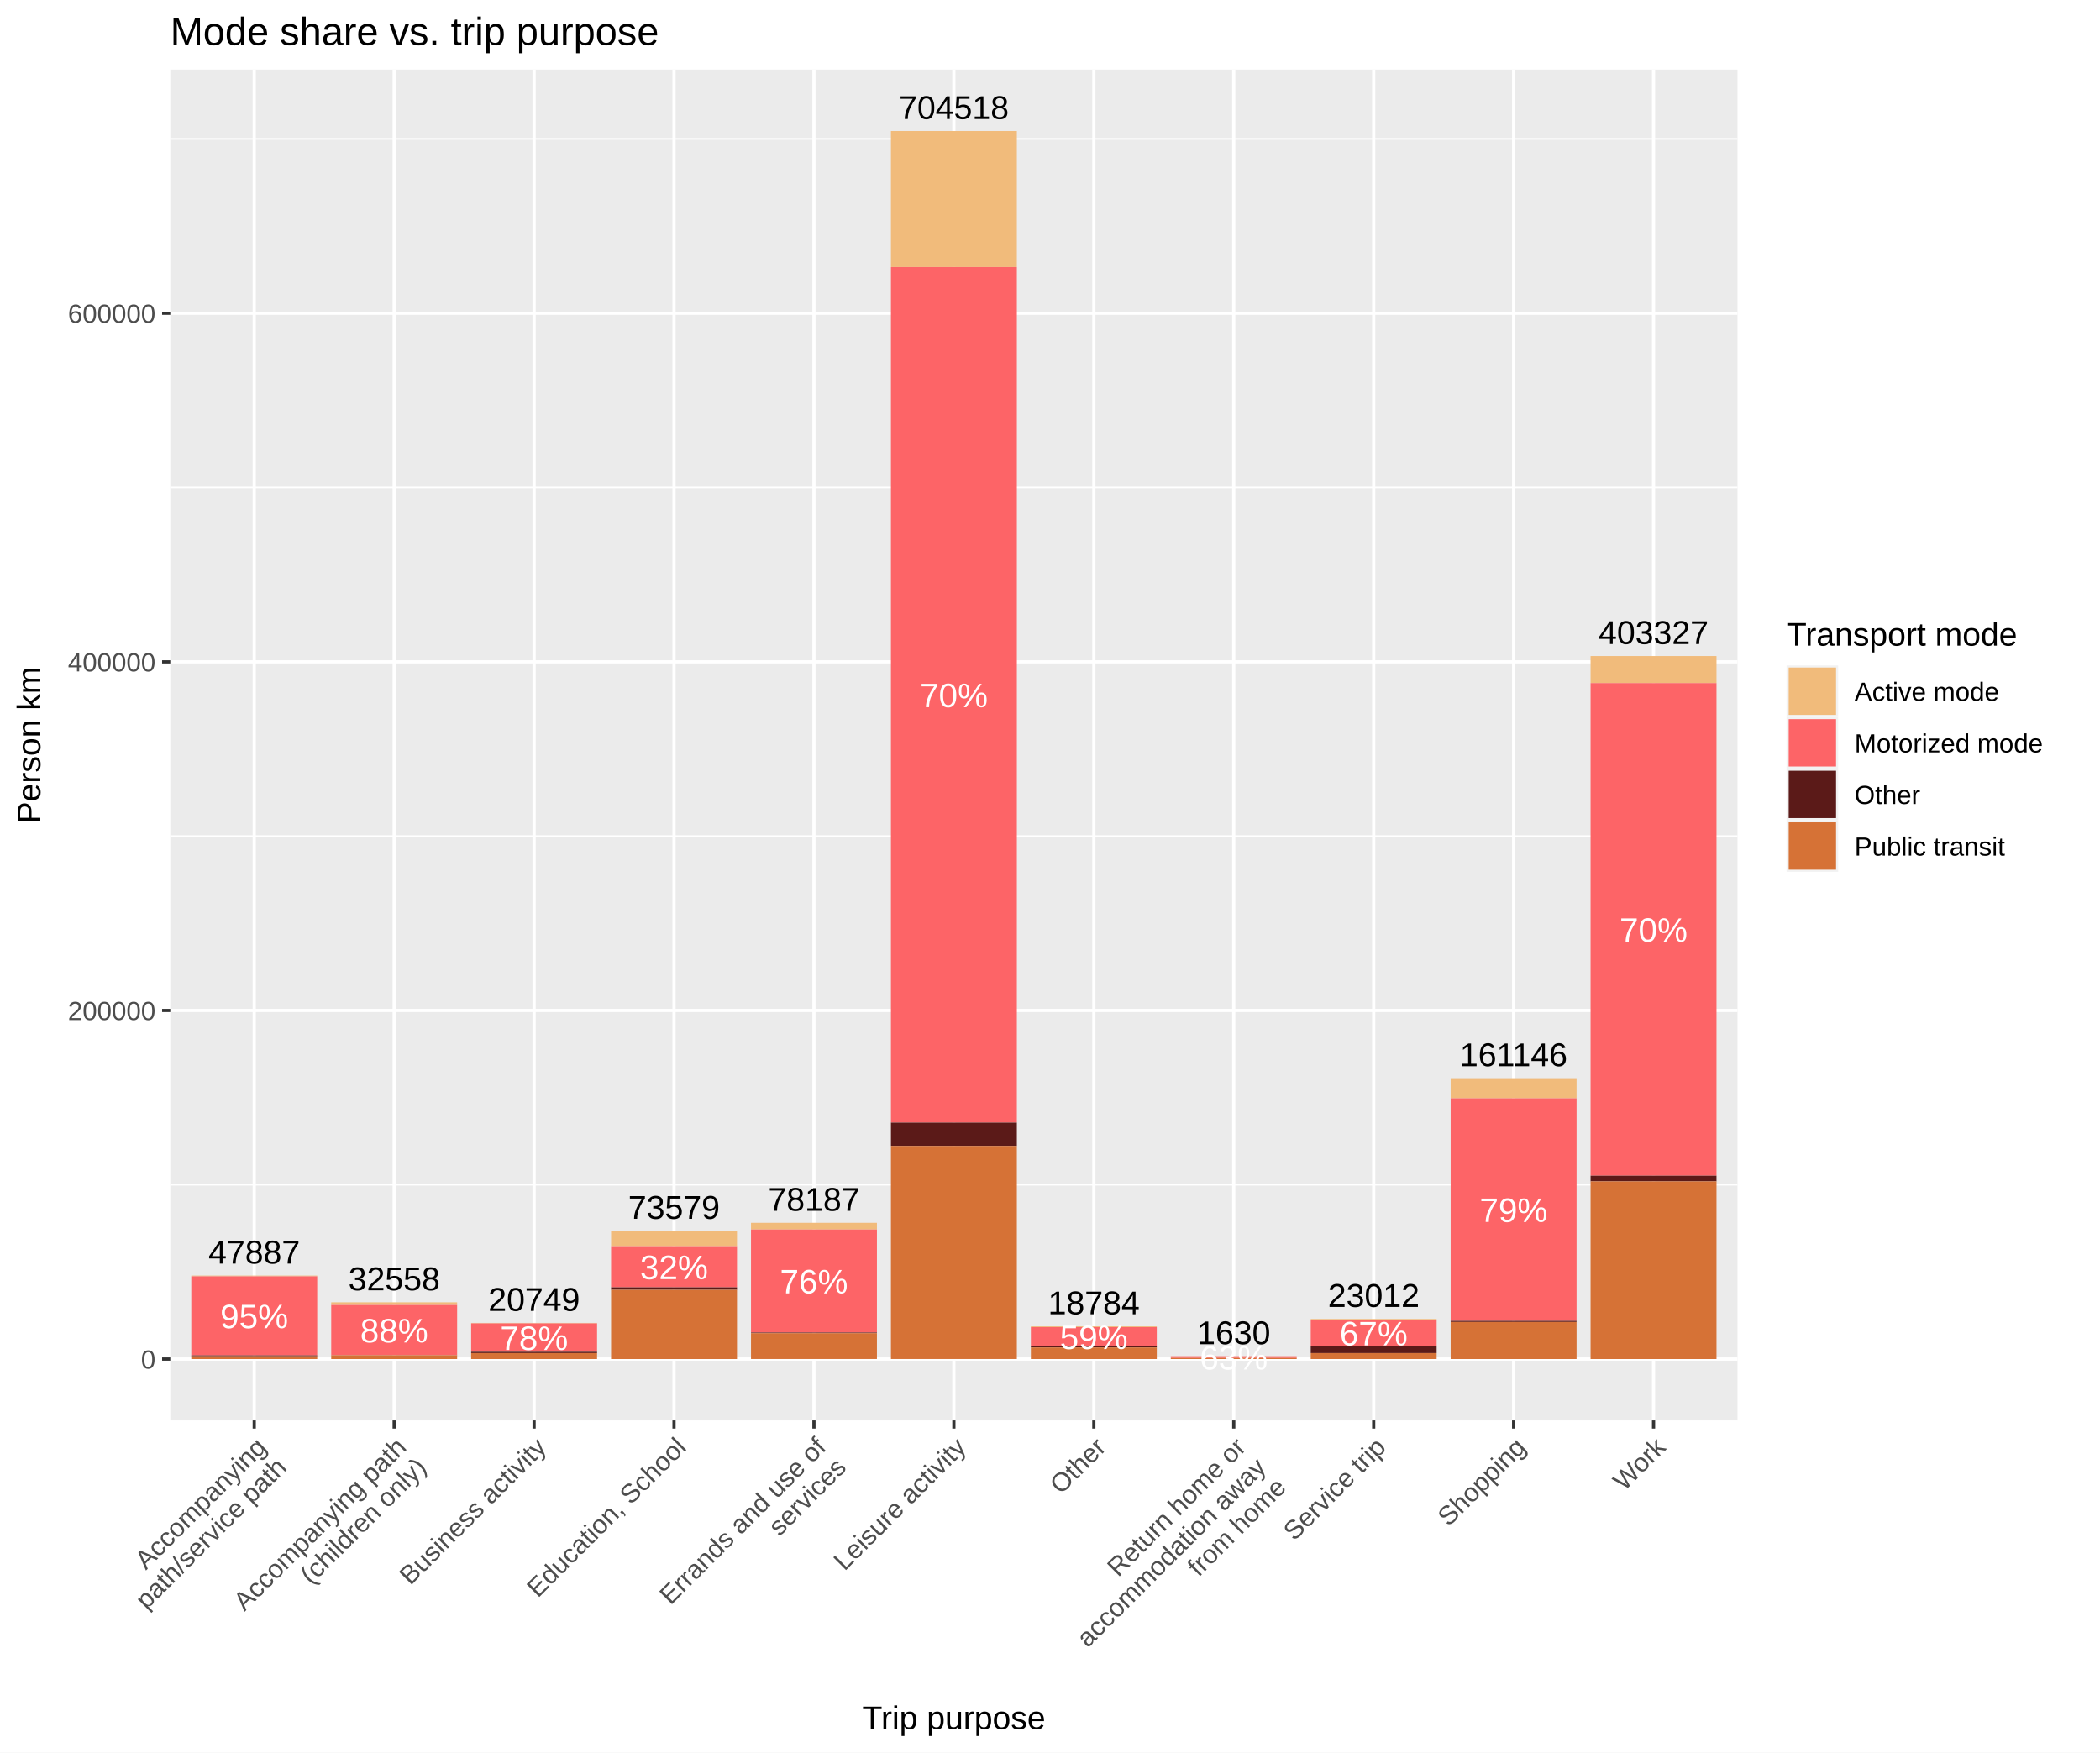
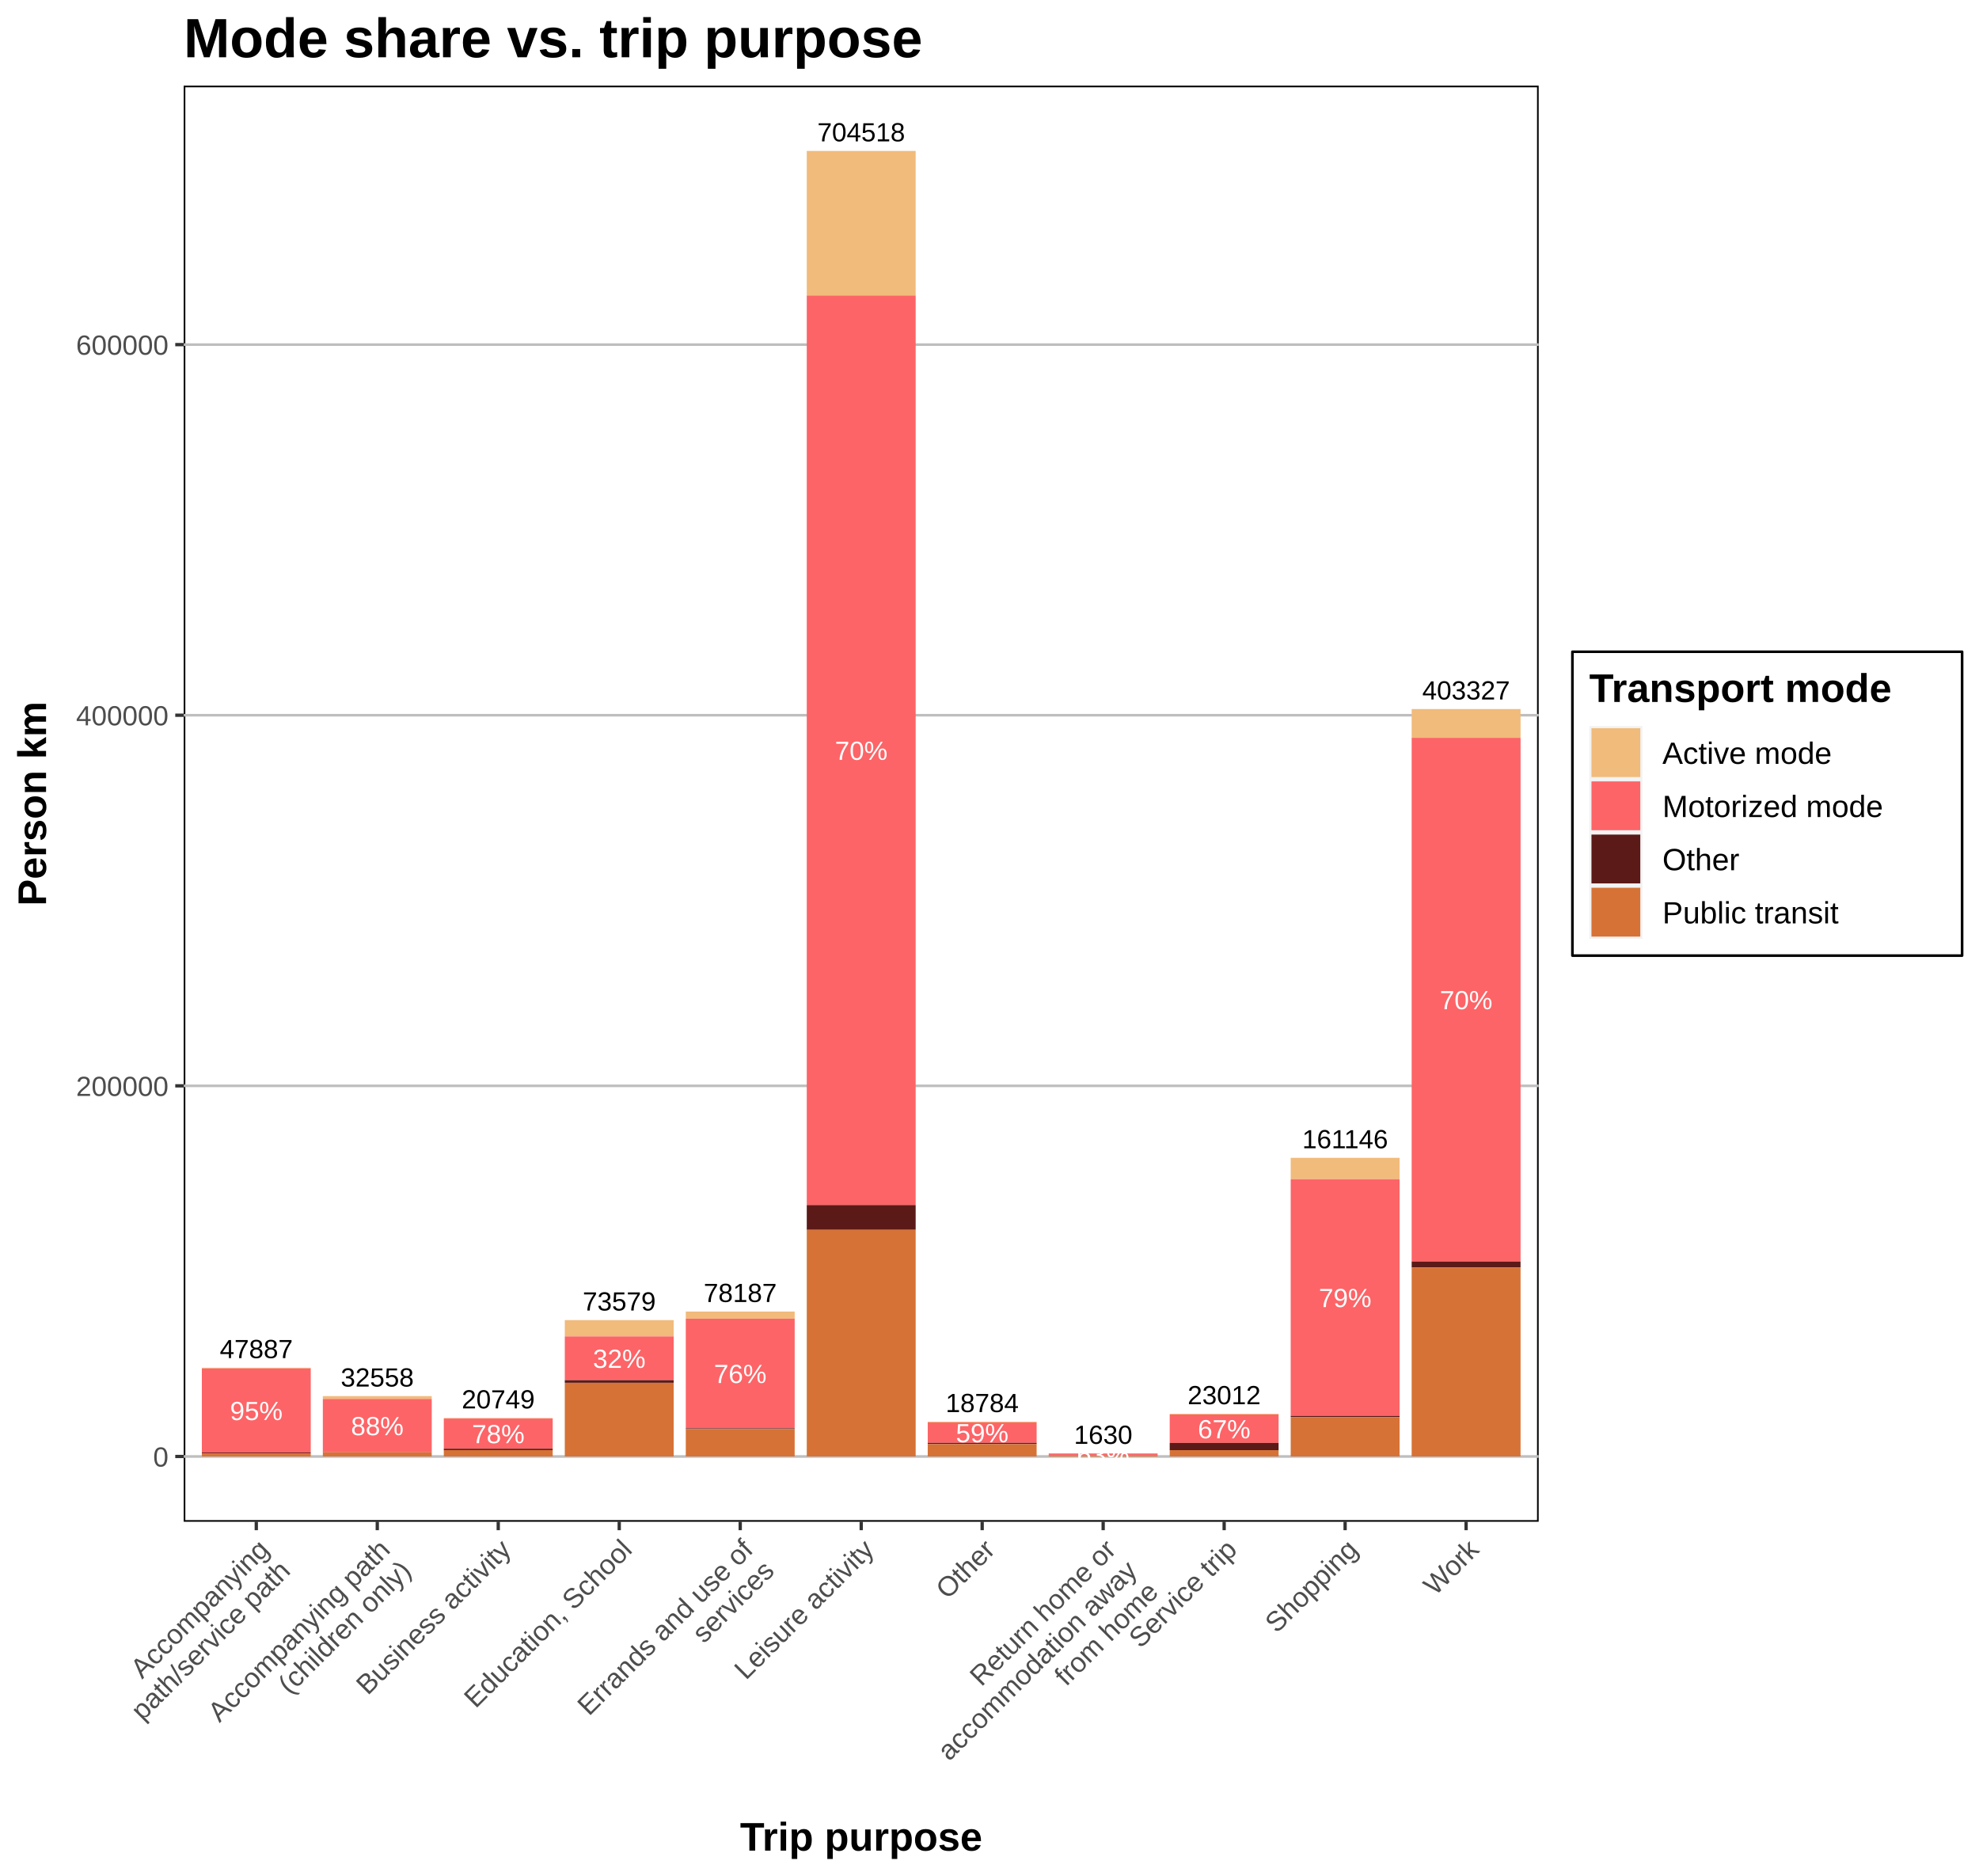
- <svg xmlns="http://www.w3.org/2000/svg" class="svglite" width="703.26pt" height="586.88pt" viewBox="0 0 703.26 586.88">
+ <svg xmlns="http://www.w3.org/2000/svg" class="svglite" width="642.98pt" height="609.49pt" viewBox="0 0 642.98 609.49">
  <defs>
    <style type="text/css">
    .svglite line, .svglite polyline, .svglite polygon, .svglite path, .svglite rect, .svglite circle {
      fill: none;
      stroke: #000000;
      stroke-linecap: round;
      stroke-linejoin: round;
      stroke-miterlimit: 10.00;
    }
    .svglite text {
      white-space: pre;
    }
  </style>
  </defs>
  <rect width="100%" height="100%" style="stroke: none; fill: #FFFFFF;" />
  <defs>
-     <clipPath id="cpMC4wMHw3MDMuMjZ8MC4wMHw1ODYuODg=">
-       <rect x="0.00" y="0.00" width="703.26" height="586.88" />
+     <clipPath id="cpMC4wMHw2NDIuOTh8MC4wMHw2MDkuNDk=">
+       <rect x="0.00" y="0.00" width="642.98" height="609.49" />
    </clipPath>
  </defs>
-   <g clip-path="url(#cpMC4wMHw3MDMuMjZ8MC4wMHw1ODYuODg=)">
-     <rect x="0.00" y="0" width="703.26" height="586.88" style="stroke-width: 1.07; stroke: #FFFFFF; fill: #FFFFFF;" />
+   <g clip-path="url(#cpMC4wMHw2NDIuOTh8MC4wMHw2MDkuNDk=)">
+     <rect x="0.00" y="0.00" width="642.98" height="609.49" style="stroke-width: 1.07; stroke: #FFFFFF; fill: #FFFFFF;" />
  </g>
  <defs>
-     <clipPath id="cpNTcuMDN8NTgxLjg2fDIzLjMyfDQ3NS43MQ==">
-       <rect x="57.03" y="23.32" width="524.83" height="452.39" />
+     <clipPath id="cpNTkuNjh8NDk5LjkzfDI3LjgzfDQ5NC40NA==">
+       <rect x="59.68" y="27.83" width="440.24" height="466.61" />
    </clipPath>
  </defs>
-   <g clip-path="url(#cpNTcuMDN8NTgxLjg2fDIzLjMyfDQ3NS43MQ==)">
-     <rect x="57.03" y="23.32" width="524.83" height="452.39" style="stroke-width: 1.07; stroke: none; fill: #EBEBEB;" />
-     <polyline points="57.03,396.77 581.86,396.77 " style="stroke-width: 0.53; stroke: #FFFFFF; stroke-linecap: butt;" />
-     <polyline points="57.03,280.02 581.86,280.02 " style="stroke-width: 0.53; stroke: #FFFFFF; stroke-linecap: butt;" />
-     <polyline points="57.03,163.27 581.86,163.27 " style="stroke-width: 0.53; stroke: #FFFFFF; stroke-linecap: butt;" />
-     <polyline points="57.03,46.52 581.86,46.52 " style="stroke-width: 0.53; stroke: #FFFFFF; stroke-linecap: butt;" />
-     <polyline points="57.03,455.15 581.86,455.15 " style="stroke-width: 1.07; stroke: #FFFFFF; stroke-linecap: butt;" />
-     <polyline points="57.03,338.40 581.86,338.40 " style="stroke-width: 1.07; stroke: #FFFFFF; stroke-linecap: butt;" />
-     <polyline points="57.03,221.65 581.86,221.65 " style="stroke-width: 1.07; stroke: #FFFFFF; stroke-linecap: butt;" />
-     <polyline points="57.03,104.90 581.86,104.90 " style="stroke-width: 1.07; stroke: #FFFFFF; stroke-linecap: butt;" />
-     <polyline points="85.14,475.71 85.14,23.32 " style="stroke-width: 1.07; stroke: #FFFFFF; stroke-linecap: butt;" />
-     <polyline points="132.00,475.71 132.00,23.32 " style="stroke-width: 1.07; stroke: #FFFFFF; stroke-linecap: butt;" />
-     <polyline points="178.86,475.71 178.86,23.32 " style="stroke-width: 1.07; stroke: #FFFFFF; stroke-linecap: butt;" />
-     <polyline points="225.72,475.71 225.72,23.32 " style="stroke-width: 1.07; stroke: #FFFFFF; stroke-linecap: butt;" />
-     <polyline points="272.58,475.71 272.58,23.32 " style="stroke-width: 1.07; stroke: #FFFFFF; stroke-linecap: butt;" />
-     <polyline points="319.44,475.71 319.44,23.32 " style="stroke-width: 1.07; stroke: #FFFFFF; stroke-linecap: butt;" />
-     <polyline points="366.31,475.71 366.31,23.32 " style="stroke-width: 1.07; stroke: #FFFFFF; stroke-linecap: butt;" />
-     <polyline points="413.17,475.71 413.17,23.32 " style="stroke-width: 1.07; stroke: #FFFFFF; stroke-linecap: butt;" />
-     <polyline points="460.03,475.71 460.03,23.32 " style="stroke-width: 1.07; stroke: #FFFFFF; stroke-linecap: butt;" />
-     <polyline points="506.89,475.71 506.89,23.32 " style="stroke-width: 1.07; stroke: #FFFFFF; stroke-linecap: butt;" />
-     <polyline points="553.75,475.71 553.75,23.32 " style="stroke-width: 1.07; stroke: #FFFFFF; stroke-linecap: butt;" />
-     <rect x="110.92" y="436.14" width="42.17" height="0.89" style="stroke-width: 1.07; stroke: none; stroke-linecap: butt; stroke-linejoin: miter; fill: #F1BB7B;" />
-     <rect x="110.92" y="437.03" width="42.17" height="16.82" style="stroke-width: 1.07; stroke: none; stroke-linecap: butt; stroke-linejoin: miter; fill: #FD6467;" />
-     <rect x="110.92" y="453.85" width="42.17" height="0.023" style="stroke-width: 1.07; stroke: none; stroke-linecap: butt; stroke-linejoin: miter; fill: #5B1A18;" />
-     <rect x="110.92" y="453.87" width="42.17" height="1.28" style="stroke-width: 1.07; stroke: none; stroke-linecap: butt; stroke-linejoin: miter; fill: #D67236;" />
-     <rect x="64.06" y="427.19" width="42.17" height="0.24" style="stroke-width: 1.07; stroke: none; stroke-linecap: butt; stroke-linejoin: miter; fill: #F1BB7B;" />
-     <rect x="64.06" y="427.43" width="42.17" height="26.49" style="stroke-width: 1.07; stroke: none; stroke-linecap: butt; stroke-linejoin: miter; fill: #FD6467;" />
-     <rect x="64.06" y="453.92" width="42.17" height="0.29" style="stroke-width: 1.07; stroke: none; stroke-linecap: butt; stroke-linejoin: miter; fill: #5B1A18;" />
-     <rect x="64.06" y="454.21" width="42.17" height="0.94" style="stroke-width: 1.07; stroke: none; stroke-linecap: butt; stroke-linejoin: miter; fill: #D67236;" />
-     <rect x="157.78" y="443.04" width="42.17" height="0.17" style="stroke-width: 1.07; stroke: none; stroke-linecap: butt; stroke-linejoin: miter; fill: #F1BB7B;" />
-     <rect x="157.78" y="443.20" width="42.17" height="9.50" style="stroke-width: 1.07; stroke: none; stroke-linecap: butt; stroke-linejoin: miter; fill: #FD6467;" />
-     <rect x="157.78" y="452.71" width="42.17" height="0.45" style="stroke-width: 1.07; stroke: none; stroke-linecap: butt; stroke-linejoin: miter; fill: #5B1A18;" />
-     <rect x="157.78" y="453.15" width="42.17" height="2.00" style="stroke-width: 1.07; stroke: none; stroke-linecap: butt; stroke-linejoin: miter; fill: #D67236;" />
-     <rect x="204.64" y="412.20" width="42.17" height="5.14" style="stroke-width: 1.07; stroke: none; stroke-linecap: butt; stroke-linejoin: miter; fill: #F1BB7B;" />
-     <rect x="204.64" y="417.34" width="42.17" height="13.78" style="stroke-width: 1.07; stroke: none; stroke-linecap: butt; stroke-linejoin: miter; fill: #FD6467;" />
-     <rect x="204.64" y="431.12" width="42.17" height="0.83" style="stroke-width: 1.07; stroke: none; stroke-linecap: butt; stroke-linejoin: miter; fill: #5B1A18;" />
-     <rect x="204.64" y="431.95" width="42.17" height="23.20" style="stroke-width: 1.07; stroke: none; stroke-linecap: butt; stroke-linejoin: miter; fill: #D67236;" />
-     <rect x="251.50" y="409.51" width="42.17" height="2.24" style="stroke-width: 1.07; stroke: none; stroke-linecap: butt; stroke-linejoin: miter; fill: #F1BB7B;" />
-     <rect x="251.50" y="411.75" width="42.17" height="34.52" style="stroke-width: 1.07; stroke: none; stroke-linecap: butt; stroke-linejoin: miter; fill: #FD6467;" />
-     <rect x="251.50" y="446.27" width="42.17" height="0.23" style="stroke-width: 1.07; stroke: none; stroke-linecap: butt; stroke-linejoin: miter; fill: #5B1A18;" />
-     <rect x="251.50" y="446.49" width="42.17" height="8.65" style="stroke-width: 1.07; stroke: none; stroke-linecap: butt; stroke-linejoin: miter; fill: #D67236;" />
-     <rect x="298.36" y="43.88" width="42.17" height="45.55" style="stroke-width: 1.07; stroke: none; stroke-linecap: butt; stroke-linejoin: miter; fill: #F1BB7B;" />
-     <rect x="298.36" y="89.44" width="42.17" height="286.51" style="stroke-width: 1.07; stroke: none; stroke-linecap: butt; stroke-linejoin: miter; fill: #FD6467;" />
-     <rect x="298.36" y="375.95" width="42.17" height="7.81" style="stroke-width: 1.07; stroke: none; stroke-linecap: butt; stroke-linejoin: miter; fill: #5B1A18;" />
-     <rect x="298.36" y="383.76" width="42.17" height="71.38" style="stroke-width: 1.07; stroke: none; stroke-linecap: butt; stroke-linejoin: miter; fill: #D67236;" />
-     <rect x="345.22" y="444.18" width="42.17" height="0.26" style="stroke-width: 1.07; stroke: none; stroke-linecap: butt; stroke-linejoin: miter; fill: #F1BB7B;" />
-     <rect x="345.22" y="444.45" width="42.17" height="6.42" style="stroke-width: 1.07; stroke: none; stroke-linecap: butt; stroke-linejoin: miter; fill: #FD6467;" />
-     <rect x="345.22" y="450.87" width="42.17" height="0.39" style="stroke-width: 1.07; stroke: none; stroke-linecap: butt; stroke-linejoin: miter; fill: #5B1A18;" />
-     <rect x="345.22" y="451.26" width="42.17" height="3.89" style="stroke-width: 1.07; stroke: none; stroke-linecap: butt; stroke-linejoin: miter; fill: #D67236;" />
-     <rect x="392.08" y="454.20" width="42.17" height="0.018" style="stroke-width: 1.07; stroke: none; stroke-linecap: butt; stroke-linejoin: miter; fill: #F1BB7B;" />
-     <rect x="392.08" y="454.21" width="42.17" height="0.60" style="stroke-width: 1.07; stroke: none; stroke-linecap: butt; stroke-linejoin: miter; fill: #FD6467;" />
-     <rect x="392.08" y="454.81" width="42.17" height="0.34" style="stroke-width: 1.07; stroke: none; stroke-linecap: butt; stroke-linejoin: miter; fill: #D67236;" />
-     <rect x="438.94" y="441.72" width="42.17" height="0.22" style="stroke-width: 1.07; stroke: none; stroke-linecap: butt; stroke-linejoin: miter; fill: #F1BB7B;" />
-     <rect x="438.94" y="441.94" width="42.17" height="8.95" style="stroke-width: 1.07; stroke: none; stroke-linecap: butt; stroke-linejoin: miter; fill: #FD6467;" />
-     <rect x="438.94" y="450.89" width="42.17" height="2.27" style="stroke-width: 1.07; stroke: none; stroke-linecap: butt; stroke-linejoin: miter; fill: #5B1A18;" />
-     <rect x="438.94" y="453.16" width="42.17" height="1.99" style="stroke-width: 1.07; stroke: none; stroke-linecap: butt; stroke-linejoin: miter; fill: #D67236;" />
-     <rect x="485.80" y="361.08" width="42.17" height="6.73" style="stroke-width: 1.07; stroke: none; stroke-linecap: butt; stroke-linejoin: miter; fill: #F1BB7B;" />
-     <rect x="485.80" y="367.81" width="42.17" height="74.54" style="stroke-width: 1.07; stroke: none; stroke-linecap: butt; stroke-linejoin: miter; fill: #FD6467;" />
-     <rect x="485.80" y="442.35" width="42.17" height="0.38" style="stroke-width: 1.07; stroke: none; stroke-linecap: butt; stroke-linejoin: miter; fill: #5B1A18;" />
-     <rect x="485.80" y="442.73" width="42.17" height="12.42" style="stroke-width: 1.07; stroke: none; stroke-linecap: butt; stroke-linejoin: miter; fill: #D67236;" />
-     <rect x="532.66" y="219.71" width="42.17" height="9.07" style="stroke-width: 1.07; stroke: none; stroke-linecap: butt; stroke-linejoin: miter; fill: #F1BB7B;" />
-     <rect x="532.66" y="228.77" width="42.17" height="164.96" style="stroke-width: 1.07; stroke: none; stroke-linecap: butt; stroke-linejoin: miter; fill: #FD6467;" />
-     <rect x="532.66" y="393.73" width="42.17" height="1.90" style="stroke-width: 1.07; stroke: none; stroke-linecap: butt; stroke-linejoin: miter; fill: #5B1A18;" />
-     <rect x="532.66" y="395.63" width="42.17" height="59.52" style="stroke-width: 1.07; stroke: none; stroke-linecap: butt; stroke-linejoin: miter; fill: #D67236;" />
-     <text x="132.00" y="432.12" text-anchor="middle" style="font-size: 11.04px; font-family: &quot;Arimo&quot;;" textLength="35.10px" lengthAdjust="spacingAndGlyphs">32558</text>
-     <text x="85.14" y="423.17" text-anchor="middle" style="font-size: 11.04px; font-family: &quot;Arimo&quot;;" textLength="35.10px" lengthAdjust="spacingAndGlyphs">47887</text>
-     <text x="178.86" y="439.02" text-anchor="middle" style="font-size: 11.04px; font-family: &quot;Arimo&quot;;" textLength="35.10px" lengthAdjust="spacingAndGlyphs">20749</text>
-     <text x="225.72" y="408.18" text-anchor="middle" style="font-size: 11.04px; font-family: &quot;Arimo&quot;;" textLength="35.10px" lengthAdjust="spacingAndGlyphs">73579</text>
-     <text x="272.58" y="405.49" text-anchor="middle" style="font-size: 11.04px; font-family: &quot;Arimo&quot;;" textLength="35.10px" lengthAdjust="spacingAndGlyphs">78187</text>
-     <text x="319.44" y="39.86" text-anchor="middle" style="font-size: 11.04px; font-family: &quot;Arimo&quot;;" textLength="42.12px" lengthAdjust="spacingAndGlyphs">704518</text>
-     <text x="366.31" y="440.16" text-anchor="middle" style="font-size: 11.04px; font-family: &quot;Arimo&quot;;" textLength="35.10px" lengthAdjust="spacingAndGlyphs">18784</text>
-     <text x="413.17" y="450.18" text-anchor="middle" style="font-size: 11.04px; font-family: &quot;Arimo&quot;;" textLength="28.08px" lengthAdjust="spacingAndGlyphs">1630</text>
-     <text x="460.03" y="437.69" text-anchor="middle" style="font-size: 11.04px; font-family: &quot;Arimo&quot;;" textLength="35.10px" lengthAdjust="spacingAndGlyphs">23012</text>
-     <text x="506.89" y="357.06" text-anchor="middle" style="font-size: 11.04px; font-family: &quot;Arimo&quot;;" textLength="42.12px" lengthAdjust="spacingAndGlyphs">161146</text>
-     <text x="553.75" y="215.68" text-anchor="middle" style="font-size: 11.04px; font-family: &quot;Arimo&quot;;" textLength="42.12px" lengthAdjust="spacingAndGlyphs">403327</text>
-     <text x="132.00" y="449.59" text-anchor="middle" style="font-size: 11.38px;fill: #FFFFFF; font-family: &quot;Arimo&quot;;" textLength="25.28px" lengthAdjust="spacingAndGlyphs">88%</text>
-     <text x="85.14" y="444.82" text-anchor="middle" style="font-size: 11.38px;fill: #FFFFFF; font-family: &quot;Arimo&quot;;" textLength="25.28px" lengthAdjust="spacingAndGlyphs">95%</text>
-     <text x="178.86" y="452.10" text-anchor="middle" style="font-size: 11.38px;fill: #FFFFFF; font-family: &quot;Arimo&quot;;" textLength="25.28px" lengthAdjust="spacingAndGlyphs">78%</text>
-     <text x="225.72" y="428.38" text-anchor="middle" style="font-size: 11.38px;fill: #FFFFFF; font-family: &quot;Arimo&quot;;" textLength="25.28px" lengthAdjust="spacingAndGlyphs">32%</text>
-     <text x="272.58" y="433.15" text-anchor="middle" style="font-size: 11.38px;fill: #FFFFFF; font-family: &quot;Arimo&quot;;" textLength="25.28px" lengthAdjust="spacingAndGlyphs">76%</text>
-     <text x="319.44" y="236.84" text-anchor="middle" style="font-size: 11.38px;fill: #FFFFFF; font-family: &quot;Arimo&quot;;" textLength="25.28px" lengthAdjust="spacingAndGlyphs">70%</text>
-     <text x="366.31" y="451.80" text-anchor="middle" style="font-size: 11.38px;fill: #FFFFFF; font-family: &quot;Arimo&quot;;" textLength="25.28px" lengthAdjust="spacingAndGlyphs">59%</text>
-     <text x="413.17" y="458.66" text-anchor="middle" style="font-size: 11.38px;fill: #FFFFFF; font-family: &quot;Arimo&quot;;" textLength="25.28px" lengthAdjust="spacingAndGlyphs">63%</text>
-     <text x="460.03" y="450.56" text-anchor="middle" style="font-size: 11.38px;fill: #FFFFFF; font-family: &quot;Arimo&quot;;" textLength="25.28px" lengthAdjust="spacingAndGlyphs">67%</text>
-     <text x="506.89" y="409.23" text-anchor="middle" style="font-size: 11.38px;fill: #FFFFFF; font-family: &quot;Arimo&quot;;" textLength="25.28px" lengthAdjust="spacingAndGlyphs">79%</text>
-     <text x="553.75" y="315.40" text-anchor="middle" style="font-size: 11.38px;fill: #FFFFFF; font-family: &quot;Arimo&quot;;" textLength="25.28px" lengthAdjust="spacingAndGlyphs">70%</text>
+   <g clip-path="url(#cpNTkuNjh8NDk5LjkzfDI3LjgzfDQ5NC40NA==)">
+     <rect x="59.68" y="27.83" width="440.24" height="466.61" style="stroke-width: 1.07; fill: #FFFFFF;" />
+     <polyline points="59.68,473.23 499.93,473.23 " style="stroke-width: 0.85; stroke: #BEBEBE; stroke-linecap: butt;" />
+     <polyline points="59.68,352.81 499.93,352.81 " style="stroke-width: 0.85; stroke: #BEBEBE; stroke-linecap: butt;" />
+     <polyline points="59.68,232.39 499.93,232.39 " style="stroke-width: 0.85; stroke: #BEBEBE; stroke-linecap: butt;" />
+     <polyline points="59.68,111.97 499.93,111.97 " style="stroke-width: 0.85; stroke: #BEBEBE; stroke-linecap: butt;" />
+     <rect x="104.89" y="453.62" width="35.38" height="0.92" style="stroke-width: 1.07; stroke: none; stroke-linecap: butt; stroke-linejoin: miter; fill: #F1BB7B;" />
+     <rect x="104.89" y="454.54" width="35.38" height="17.34" style="stroke-width: 1.07; stroke: none; stroke-linecap: butt; stroke-linejoin: miter; fill: #FD6467;" />
+     <rect x="104.89" y="471.89" width="35.38" height="0.024" style="stroke-width: 1.07; stroke: none; stroke-linecap: butt; stroke-linejoin: miter; fill: #5B1A18;" />
+     <rect x="104.89" y="471.91" width="35.38" height="1.32" style="stroke-width: 1.07; stroke: none; stroke-linecap: butt; stroke-linejoin: miter; fill: #D67236;" />
+     <rect x="65.58" y="444.39" width="35.38" height="0.25" style="stroke-width: 1.07; stroke: none; stroke-linecap: butt; stroke-linejoin: miter; fill: #F1BB7B;" />
+     <rect x="65.58" y="444.64" width="35.38" height="27.32" style="stroke-width: 1.07; stroke: none; stroke-linecap: butt; stroke-linejoin: miter; fill: #FD6467;" />
+     <rect x="65.58" y="471.96" width="35.38" height="0.30" style="stroke-width: 1.07; stroke: none; stroke-linecap: butt; stroke-linejoin: miter; fill: #5B1A18;" />
+     <rect x="65.58" y="472.26" width="35.38" height="0.97" style="stroke-width: 1.07; stroke: none; stroke-linecap: butt; stroke-linejoin: miter; fill: #D67236;" />
+     <rect x="144.19" y="460.73" width="35.38" height="0.17" style="stroke-width: 1.07; stroke: none; stroke-linecap: butt; stroke-linejoin: miter; fill: #F1BB7B;" />
+     <rect x="144.19" y="460.91" width="35.38" height="9.80" style="stroke-width: 1.07; stroke: none; stroke-linecap: butt; stroke-linejoin: miter; fill: #FD6467;" />
+     <rect x="144.19" y="470.71" width="35.38" height="0.46" style="stroke-width: 1.07; stroke: none; stroke-linecap: butt; stroke-linejoin: miter; fill: #5B1A18;" />
+     <rect x="144.19" y="471.17" width="35.38" height="2.06" style="stroke-width: 1.07; stroke: none; stroke-linecap: butt; stroke-linejoin: miter; fill: #D67236;" />
+     <rect x="183.50" y="428.93" width="35.38" height="5.31" style="stroke-width: 1.07; stroke: none; stroke-linecap: butt; stroke-linejoin: miter; fill: #F1BB7B;" />
+     <rect x="183.50" y="434.23" width="35.38" height="14.21" style="stroke-width: 1.07; stroke: none; stroke-linecap: butt; stroke-linejoin: miter; fill: #FD6467;" />
+     <rect x="183.50" y="448.44" width="35.38" height="0.85" style="stroke-width: 1.07; stroke: none; stroke-linecap: butt; stroke-linejoin: miter; fill: #5B1A18;" />
+     <rect x="183.50" y="449.30" width="35.38" height="23.93" style="stroke-width: 1.07; stroke: none; stroke-linecap: butt; stroke-linejoin: miter; fill: #D67236;" />
+     <rect x="222.81" y="426.15" width="35.38" height="2.31" style="stroke-width: 1.07; stroke: none; stroke-linecap: butt; stroke-linejoin: miter; fill: #F1BB7B;" />
+     <rect x="222.81" y="428.46" width="35.38" height="35.60" style="stroke-width: 1.07; stroke: none; stroke-linecap: butt; stroke-linejoin: miter; fill: #FD6467;" />
+     <rect x="222.81" y="464.07" width="35.38" height="0.24" style="stroke-width: 1.07; stroke: none; stroke-linecap: butt; stroke-linejoin: miter; fill: #5B1A18;" />
+     <rect x="222.81" y="464.30" width="35.38" height="8.93" style="stroke-width: 1.07; stroke: none; stroke-linecap: butt; stroke-linejoin: miter; fill: #D67236;" />
+     <rect x="262.12" y="49.04" width="35.38" height="46.99" style="stroke-width: 1.07; stroke: none; stroke-linecap: butt; stroke-linejoin: miter; fill: #F1BB7B;" />
+     <rect x="262.12" y="96.02" width="35.38" height="295.52" style="stroke-width: 1.07; stroke: none; stroke-linecap: butt; stroke-linejoin: miter; fill: #FD6467;" />
+     <rect x="262.12" y="391.54" width="35.38" height="8.06" style="stroke-width: 1.07; stroke: none; stroke-linecap: butt; stroke-linejoin: miter; fill: #5B1A18;" />
+     <rect x="262.12" y="399.60" width="35.38" height="73.63" style="stroke-width: 1.07; stroke: none; stroke-linecap: butt; stroke-linejoin: miter; fill: #D67236;" />
+     <rect x="301.42" y="461.92" width="35.38" height="0.27" style="stroke-width: 1.07; stroke: none; stroke-linecap: butt; stroke-linejoin: miter; fill: #F1BB7B;" />
+     <rect x="301.42" y="462.19" width="35.38" height="6.62" style="stroke-width: 1.07; stroke: none; stroke-linecap: butt; stroke-linejoin: miter; fill: #FD6467;" />
+     <rect x="301.42" y="468.81" width="35.38" height="0.40" style="stroke-width: 1.07; stroke: none; stroke-linecap: butt; stroke-linejoin: miter; fill: #5B1A18;" />
+     <rect x="301.42" y="469.21" width="35.38" height="4.02" style="stroke-width: 1.07; stroke: none; stroke-linecap: butt; stroke-linejoin: miter; fill: #D67236;" />
+     <rect x="340.73" y="472.25" width="35.38" height="0.018" style="stroke-width: 1.07; stroke: none; stroke-linecap: butt; stroke-linejoin: miter; fill: #F1BB7B;" />
+     <rect x="340.73" y="472.26" width="35.38" height="0.62" style="stroke-width: 1.07; stroke: none; stroke-linecap: butt; stroke-linejoin: miter; fill: #FD6467;" />
+     <rect x="340.73" y="472.88" width="35.38" height="0.35" style="stroke-width: 1.07; stroke: none; stroke-linecap: butt; stroke-linejoin: miter; fill: #D67236;" />
+     <rect x="380.04" y="459.37" width="35.38" height="0.23" style="stroke-width: 1.07; stroke: none; stroke-linecap: butt; stroke-linejoin: miter; fill: #F1BB7B;" />
+     <rect x="380.04" y="459.60" width="35.38" height="9.23" style="stroke-width: 1.07; stroke: none; stroke-linecap: butt; stroke-linejoin: miter; fill: #FD6467;" />
+     <rect x="380.04" y="468.83" width="35.38" height="2.35" style="stroke-width: 1.07; stroke: none; stroke-linecap: butt; stroke-linejoin: miter; fill: #5B1A18;" />
+     <rect x="380.04" y="471.18" width="35.38" height="2.05" style="stroke-width: 1.07; stroke: none; stroke-linecap: butt; stroke-linejoin: miter; fill: #D67236;" />
+     <rect x="419.35" y="376.20" width="35.38" height="6.94" style="stroke-width: 1.07; stroke: none; stroke-linecap: butt; stroke-linejoin: miter; fill: #F1BB7B;" />
+     <rect x="419.35" y="383.14" width="35.38" height="76.89" style="stroke-width: 1.07; stroke: none; stroke-linecap: butt; stroke-linejoin: miter; fill: #FD6467;" />
+     <rect x="419.35" y="460.03" width="35.38" height="0.39" style="stroke-width: 1.07; stroke: none; stroke-linecap: butt; stroke-linejoin: miter; fill: #5B1A18;" />
+     <rect x="419.35" y="460.42" width="35.38" height="12.81" style="stroke-width: 1.07; stroke: none; stroke-linecap: butt; stroke-linejoin: miter; fill: #D67236;" />
+     <rect x="458.65" y="230.38" width="35.38" height="9.35" style="stroke-width: 1.07; stroke: none; stroke-linecap: butt; stroke-linejoin: miter; fill: #F1BB7B;" />
+     <rect x="458.65" y="239.73" width="35.38" height="170.15" style="stroke-width: 1.07; stroke: none; stroke-linecap: butt; stroke-linejoin: miter; fill: #FD6467;" />
+     <rect x="458.65" y="409.88" width="35.38" height="1.96" style="stroke-width: 1.07; stroke: none; stroke-linecap: butt; stroke-linejoin: miter; fill: #5B1A18;" />
+     <rect x="458.65" y="411.84" width="35.38" height="61.39" style="stroke-width: 1.07; stroke: none; stroke-linecap: butt; stroke-linejoin: miter; fill: #D67236;" />
+     <text x="122.58" y="450.51" text-anchor="middle" style="font-size: 8.54px; font-family: &quot;Arimo&quot;;" textLength="27.14px" lengthAdjust="spacingAndGlyphs">32558</text>
+     <text x="83.27" y="441.28" text-anchor="middle" style="font-size: 8.54px; font-family: &quot;Arimo&quot;;" textLength="27.14px" lengthAdjust="spacingAndGlyphs">47887</text>
+     <text x="161.88" y="457.62" text-anchor="middle" style="font-size: 8.54px; font-family: &quot;Arimo&quot;;" textLength="27.14px" lengthAdjust="spacingAndGlyphs">20749</text>
+     <text x="201.19" y="425.81" text-anchor="middle" style="font-size: 8.54px; font-family: &quot;Arimo&quot;;" textLength="27.14px" lengthAdjust="spacingAndGlyphs">73579</text>
+     <text x="240.50" y="423.04" text-anchor="middle" style="font-size: 8.54px; font-family: &quot;Arimo&quot;;" textLength="27.14px" lengthAdjust="spacingAndGlyphs">78187</text>
+     <text x="279.81" y="45.93" text-anchor="middle" style="font-size: 8.54px; font-family: &quot;Arimo&quot;;" textLength="32.57px" lengthAdjust="spacingAndGlyphs">704518</text>
+     <text x="319.11" y="458.81" text-anchor="middle" style="font-size: 8.54px; font-family: &quot;Arimo&quot;;" textLength="27.14px" lengthAdjust="spacingAndGlyphs">18784</text>
+     <text x="358.42" y="469.14" text-anchor="middle" style="font-size: 8.54px; font-family: &quot;Arimo&quot;;" textLength="21.72px" lengthAdjust="spacingAndGlyphs">1630</text>
+     <text x="397.73" y="456.26" text-anchor="middle" style="font-size: 8.54px; font-family: &quot;Arimo&quot;;" textLength="27.14px" lengthAdjust="spacingAndGlyphs">23012</text>
+     <text x="437.03" y="373.09" text-anchor="middle" style="font-size: 8.54px; font-family: &quot;Arimo&quot;;" textLength="32.57px" lengthAdjust="spacingAndGlyphs">161146</text>
+     <text x="476.34" y="227.27" text-anchor="middle" style="font-size: 8.54px; font-family: &quot;Arimo&quot;;" textLength="32.57px" lengthAdjust="spacingAndGlyphs">403327</text>
+     <text x="122.58" y="466.32" text-anchor="middle" style="font-size: 8.54px;fill: #FFFFFF; font-family: &quot;Arimo&quot;;" textLength="18.96px" lengthAdjust="spacingAndGlyphs">88%</text>
+     <text x="83.27" y="461.41" text-anchor="middle" style="font-size: 8.54px;fill: #FFFFFF; font-family: &quot;Arimo&quot;;" textLength="18.96px" lengthAdjust="spacingAndGlyphs">95%</text>
+     <text x="161.88" y="468.92" text-anchor="middle" style="font-size: 8.54px;fill: #FFFFFF; font-family: &quot;Arimo&quot;;" textLength="18.96px" lengthAdjust="spacingAndGlyphs">78%</text>
+     <text x="201.19" y="444.45" text-anchor="middle" style="font-size: 8.54px;fill: #FFFFFF; font-family: &quot;Arimo&quot;;" textLength="18.96px" lengthAdjust="spacingAndGlyphs">32%</text>
+     <text x="240.50" y="449.37" text-anchor="middle" style="font-size: 8.54px;fill: #FFFFFF; font-family: &quot;Arimo&quot;;" textLength="18.96px" lengthAdjust="spacingAndGlyphs">76%</text>
+     <text x="279.81" y="246.89" text-anchor="middle" style="font-size: 8.54px;fill: #FFFFFF; font-family: &quot;Arimo&quot;;" textLength="18.96px" lengthAdjust="spacingAndGlyphs">70%</text>
+     <text x="319.11" y="468.61" text-anchor="middle" style="font-size: 8.54px;fill: #FFFFFF; font-family: &quot;Arimo&quot;;" textLength="18.96px" lengthAdjust="spacingAndGlyphs">59%</text>
+     <text x="358.42" y="475.68" text-anchor="middle" style="font-size: 8.54px;fill: #FFFFFF; font-family: &quot;Arimo&quot;;" textLength="18.96px" lengthAdjust="spacingAndGlyphs">63%</text>
+     <text x="397.73" y="467.33" text-anchor="middle" style="font-size: 8.54px;fill: #FFFFFF; font-family: &quot;Arimo&quot;;" textLength="18.96px" lengthAdjust="spacingAndGlyphs">67%</text>
+     <text x="437.03" y="424.69" text-anchor="middle" style="font-size: 8.54px;fill: #FFFFFF; font-family: &quot;Arimo&quot;;" textLength="18.96px" lengthAdjust="spacingAndGlyphs">79%</text>
+     <text x="476.34" y="327.92" text-anchor="middle" style="font-size: 8.54px;fill: #FFFFFF; font-family: &quot;Arimo&quot;;" textLength="18.96px" lengthAdjust="spacingAndGlyphs">70%</text>
  </g>
-   <g clip-path="url(#cpMC4wMHw3MDMuMjZ8MC4wMHw1ODYuODg=)">
-     <text x="52.10" y="458.36" text-anchor="end" style="font-size: 8.80px;fill: #4D4D4D; font-family: &quot;Arimo&quot;;" textLength="5.59px" lengthAdjust="spacingAndGlyphs">0</text>
-     <text x="52.10" y="341.61" text-anchor="end" style="font-size: 8.80px;fill: #4D4D4D; font-family: &quot;Arimo&quot;;" textLength="33.57px" lengthAdjust="spacingAndGlyphs">200000</text>
-     <text x="52.10" y="224.86" text-anchor="end" style="font-size: 8.80px;fill: #4D4D4D; font-family: &quot;Arimo&quot;;" textLength="33.57px" lengthAdjust="spacingAndGlyphs">400000</text>
-     <text x="52.10" y="108.10" text-anchor="end" style="font-size: 8.80px;fill: #4D4D4D; font-family: &quot;Arimo&quot;;" textLength="33.57px" lengthAdjust="spacingAndGlyphs">600000</text>
-     <polyline points="54.29,455.15 57.03,455.15 " style="stroke-width: 1.07; stroke: #333333; stroke-linecap: butt;" />
-     <polyline points="54.29,338.40 57.03,338.40 " style="stroke-width: 1.07; stroke: #333333; stroke-linecap: butt;" />
-     <polyline points="54.29,221.65 57.03,221.65 " style="stroke-width: 1.07; stroke: #333333; stroke-linecap: butt;" />
-     <polyline points="54.29,104.90 57.03,104.90 " style="stroke-width: 1.07; stroke: #333333; stroke-linecap: butt;" />
-     <polyline points="85.14,478.45 85.14,475.71 " style="stroke-width: 1.07; stroke: #333333; stroke-linecap: butt;" />
-     <polyline points="132.00,478.45 132.00,475.71 " style="stroke-width: 1.07; stroke: #333333; stroke-linecap: butt;" />
-     <polyline points="178.86,478.45 178.86,475.71 " style="stroke-width: 1.07; stroke: #333333; stroke-linecap: butt;" />
-     <polyline points="225.72,478.45 225.72,475.71 " style="stroke-width: 1.07; stroke: #333333; stroke-linecap: butt;" />
-     <polyline points="272.58,478.45 272.58,475.71 " style="stroke-width: 1.07; stroke: #333333; stroke-linecap: butt;" />
-     <polyline points="319.44,478.45 319.44,475.71 " style="stroke-width: 1.07; stroke: #333333; stroke-linecap: butt;" />
-     <polyline points="366.31,478.45 366.31,475.71 " style="stroke-width: 1.07; stroke: #333333; stroke-linecap: butt;" />
-     <polyline points="413.17,478.45 413.17,475.71 " style="stroke-width: 1.07; stroke: #333333; stroke-linecap: butt;" />
-     <polyline points="460.03,478.45 460.03,475.71 " style="stroke-width: 1.07; stroke: #333333; stroke-linecap: butt;" />
-     <polyline points="506.89,478.45 506.89,475.71 " style="stroke-width: 1.07; stroke: #333333; stroke-linecap: butt;" />
-     <polyline points="553.75,478.45 553.75,475.71 " style="stroke-width: 1.07; stroke: #333333; stroke-linecap: butt;" />
-     <text transform="translate(89.68,485.18) rotate(-45)" text-anchor="end" style="font-size: 8.80px;fill: #4D4D4D; font-family: &quot;Arimo&quot;;" textLength="64.86px" lengthAdjust="spacingAndGlyphs">Accompanying</text>
-     <text transform="translate(96.40,491.90) rotate(-45)" text-anchor="end" style="font-size: 8.80px;fill: #4D4D4D; font-family: &quot;Arimo&quot;;" textLength="77.28px" lengthAdjust="spacingAndGlyphs">path/service path</text>
-     <text transform="translate(136.54,485.18) rotate(-45)" text-anchor="end" style="font-size: 8.80px;fill: #4D4D4D; font-family: &quot;Arimo&quot;;" textLength="87.66px" lengthAdjust="spacingAndGlyphs">Accompanying path</text>
-     <text transform="translate(143.26,491.90) rotate(-45)" text-anchor="end" style="font-size: 8.80px;fill: #4D4D4D; font-family: &quot;Arimo&quot;;" textLength="63.58px" lengthAdjust="spacingAndGlyphs">(children only)</text>
-     <text transform="translate(183.40,485.18) rotate(-45)" text-anchor="end" style="font-size: 8.80px;fill: #4D4D4D; font-family: &quot;Arimo&quot;;" textLength="74.03px" lengthAdjust="spacingAndGlyphs">Business activity</text>
-     <text transform="translate(230.26,485.18) rotate(-45)" text-anchor="end" style="font-size: 8.80px;fill: #4D4D4D; font-family: &quot;Arimo&quot;;" textLength="78.61px" lengthAdjust="spacingAndGlyphs">Education, School</text>
-     <text transform="translate(277.12,485.18) rotate(-45)" text-anchor="end" style="font-size: 8.80px;fill: #4D4D4D; font-family: &quot;Arimo&quot;;" textLength="82.76px" lengthAdjust="spacingAndGlyphs">Errands and use of</text>
-     <text transform="translate(283.84,491.90) rotate(-45)" text-anchor="end" style="font-size: 8.80px;fill: #4D4D4D; font-family: &quot;Arimo&quot;;" textLength="36.11px" lengthAdjust="spacingAndGlyphs">services</text>
-     <text transform="translate(323.98,485.18) rotate(-45)" text-anchor="end" style="font-size: 8.80px;fill: #4D4D4D; font-family: &quot;Arimo&quot;;" textLength="66.84px" lengthAdjust="spacingAndGlyphs">Leisure activity</text>
-     <text transform="translate(370.84,485.18) rotate(-45)" text-anchor="end" style="font-size: 8.80px;fill: #4D4D4D; font-family: &quot;Arimo&quot;;" textLength="24.98px" lengthAdjust="spacingAndGlyphs">Other</text>
-     <text transform="translate(417.70,485.18) rotate(-45)" text-anchor="end" style="font-size: 8.80px;fill: #4D4D4D; font-family: &quot;Arimo&quot;;" textLength="68.72px" lengthAdjust="spacingAndGlyphs">Return home or</text>
-     <text transform="translate(424.42,491.90) rotate(-45)" text-anchor="end" style="font-size: 8.80px;fill: #4D4D4D; font-family: &quot;Arimo&quot;;" textLength="96.79px" lengthAdjust="spacingAndGlyphs">accommodation away</text>
-     <text transform="translate(431.14,498.62) rotate(-45)" text-anchor="end" style="font-size: 8.80px;fill: #4D4D4D; font-family: &quot;Arimo&quot;;" textLength="48.20px" lengthAdjust="spacingAndGlyphs">from home</text>
-     <text transform="translate(464.56,485.18) rotate(-45)" text-anchor="end" style="font-size: 8.80px;fill: #4D4D4D; font-family: &quot;Arimo&quot;;" textLength="50.41px" lengthAdjust="spacingAndGlyphs">Service trip</text>
-     <text transform="translate(511.42,485.18) rotate(-45)" text-anchor="end" style="font-size: 8.80px;fill: #4D4D4D; font-family: &quot;Arimo&quot;;" textLength="41.33px" lengthAdjust="spacingAndGlyphs">Shopping</text>
-     <text transform="translate(558.28,485.18) rotate(-45)" text-anchor="end" style="font-size: 8.80px;fill: #4D4D4D; font-family: &quot;Arimo&quot;;" textLength="22.28px" lengthAdjust="spacingAndGlyphs">Work</text>
-     <text x="319.44" y="579.11" text-anchor="middle" style="font-size: 11.00px; font-family: &quot;Arimo&quot;;" textLength="67.85px" lengthAdjust="spacingAndGlyphs">Trip purpose</text>
-     <text transform="translate(13.50,249.52) rotate(-90)" text-anchor="middle" style="font-size: 11.00px; font-family: &quot;Arimo&quot;;" textLength="57.55px" lengthAdjust="spacingAndGlyphs">Person km</text>
-     <rect x="592.82" y="201.58" width="104.96" height="95.87" style="stroke-width: 1.07; stroke: none; fill: #FFFFFF;" />
-     <text x="598.30" y="216.23" style="font-size: 11.00px; font-family: &quot;Arimo&quot;;" textLength="86.31px" lengthAdjust="spacingAndGlyphs">Transport mode</text>
-     <rect x="598.30" y="222.85" width="17.28" height="17.28" style="stroke-width: 1.07; stroke: none; fill: #F2F2F2;" />
-     <rect x="599.01" y="223.56" width="15.86" height="15.86" style="stroke-width: 1.07; stroke: none; stroke-linecap: butt; stroke-linejoin: miter; fill: #F1BB7B;" />
-     <rect x="598.30" y="240.13" width="17.28" height="17.28" style="stroke-width: 1.07; stroke: none; fill: #F2F2F2;" />
-     <rect x="599.01" y="240.84" width="15.86" height="15.86" style="stroke-width: 1.07; stroke: none; stroke-linecap: butt; stroke-linejoin: miter; fill: #FD6467;" />
-     <rect x="598.30" y="257.41" width="17.28" height="17.28" style="stroke-width: 1.07; stroke: none; fill: #F2F2F2;" />
-     <rect x="599.01" y="258.12" width="15.86" height="15.86" style="stroke-width: 1.07; stroke: none; stroke-linecap: butt; stroke-linejoin: miter; fill: #5B1A18;" />
-     <rect x="598.30" y="274.69" width="17.28" height="17.28" style="stroke-width: 1.07; stroke: none; fill: #F2F2F2;" />
-     <rect x="599.01" y="275.40" width="15.86" height="15.86" style="stroke-width: 1.07; stroke: none; stroke-linecap: butt; stroke-linejoin: miter; fill: #D67236;" />
-     <text x="621.06" y="234.70" style="font-size: 8.80px; font-family: &quot;Arimo&quot;;" textLength="54.97px" lengthAdjust="spacingAndGlyphs">Active mode</text>
-     <text x="621.06" y="251.98" style="font-size: 8.80px; font-family: &quot;Arimo&quot;;" textLength="71.24px" lengthAdjust="spacingAndGlyphs">Motorized mode</text>
-     <text x="621.06" y="269.26" style="font-size: 8.80px; font-family: &quot;Arimo&quot;;" textLength="24.98px" lengthAdjust="spacingAndGlyphs">Other</text>
-     <text x="621.06" y="286.54" style="font-size: 8.80px; font-family: &quot;Arimo&quot;;" textLength="57.36px" lengthAdjust="spacingAndGlyphs">Public transit</text>
-     <text x="57.03" y="15.10" style="font-size: 13.20px; font-family: &quot;Arimo&quot;;" textLength="184.34px" lengthAdjust="spacingAndGlyphs">Mode share vs. trip purpose</text>
+   <g clip-path="url(#cpMC4wMHw2NDIuOTh8MC4wMHw2MDkuNDk=)">
+     <text x="54.75" y="476.51" text-anchor="end" style="font-size: 9.00px;fill: #4D4D4D; font-family: &quot;Arimo&quot;;" textLength="5.72px" lengthAdjust="spacingAndGlyphs">0</text>
+     <text x="54.75" y="356.09" text-anchor="end" style="font-size: 9.00px;fill: #4D4D4D; font-family: &quot;Arimo&quot;;" textLength="34.34px" lengthAdjust="spacingAndGlyphs">200000</text>
+     <text x="54.75" y="235.67" text-anchor="end" style="font-size: 9.00px;fill: #4D4D4D; font-family: &quot;Arimo&quot;;" textLength="34.34px" lengthAdjust="spacingAndGlyphs">400000</text>
+     <text x="54.75" y="115.25" text-anchor="end" style="font-size: 9.00px;fill: #4D4D4D; font-family: &quot;Arimo&quot;;" textLength="34.34px" lengthAdjust="spacingAndGlyphs">600000</text>
+     <polyline points="56.94,473.23 59.68,473.23 " style="stroke-width: 1.07; stroke: #333333; stroke-linecap: butt;" />
+     <polyline points="56.94,352.81 59.68,352.81 " style="stroke-width: 1.07; stroke: #333333; stroke-linecap: butt;" />
+     <polyline points="56.94,232.39 59.68,232.39 " style="stroke-width: 1.07; stroke: #333333; stroke-linecap: butt;" />
+     <polyline points="56.94,111.97 59.68,111.97 " style="stroke-width: 1.07; stroke: #333333; stroke-linecap: butt;" />
+     <polyline points="83.27,497.18 83.27,494.44 " style="stroke-width: 1.07; stroke: #333333; stroke-linecap: butt;" />
+     <polyline points="122.58,497.18 122.58,494.44 " style="stroke-width: 1.07; stroke: #333333; stroke-linecap: butt;" />
+     <polyline points="161.88,497.18 161.88,494.44 " style="stroke-width: 1.07; stroke: #333333; stroke-linecap: butt;" />
+     <polyline points="201.19,497.18 201.19,494.44 " style="stroke-width: 1.07; stroke: #333333; stroke-linecap: butt;" />
+     <polyline points="240.50,497.18 240.50,494.44 " style="stroke-width: 1.07; stroke: #333333; stroke-linecap: butt;" />
+     <polyline points="279.81,497.18 279.81,494.44 " style="stroke-width: 1.07; stroke: #333333; stroke-linecap: butt;" />
+     <polyline points="319.11,497.18 319.11,494.44 " style="stroke-width: 1.07; stroke: #333333; stroke-linecap: butt;" />
+     <polyline points="358.42,497.18 358.42,494.44 " style="stroke-width: 1.07; stroke: #333333; stroke-linecap: butt;" />
+     <polyline points="397.73,497.18 397.73,494.44 " style="stroke-width: 1.07; stroke: #333333; stroke-linecap: butt;" />
+     <polyline points="437.03,497.18 437.03,494.44 " style="stroke-width: 1.07; stroke: #333333; stroke-linecap: butt;" />
+     <polyline points="476.34,497.18 476.34,494.44 " style="stroke-width: 1.07; stroke: #333333; stroke-linecap: butt;" />
+     <text transform="translate(87.91,504.01) rotate(-45)" text-anchor="end" style="font-size: 9.00px;fill: #4D4D4D; font-family: &quot;Arimo&quot;;" textLength="66.33px" lengthAdjust="spacingAndGlyphs">Accompanying</text>
+     <text transform="translate(94.78,510.88) rotate(-45)" text-anchor="end" style="font-size: 9.00px;fill: #4D4D4D; font-family: &quot;Arimo&quot;;" textLength="79.03px" lengthAdjust="spacingAndGlyphs">path/service path</text>
+     <text transform="translate(127.21,504.01) rotate(-45)" text-anchor="end" style="font-size: 9.00px;fill: #4D4D4D; font-family: &quot;Arimo&quot;;" textLength="89.65px" lengthAdjust="spacingAndGlyphs">Accompanying path</text>
+     <text transform="translate(134.09,510.88) rotate(-45)" text-anchor="end" style="font-size: 9.00px;fill: #4D4D4D; font-family: &quot;Arimo&quot;;" textLength="65.02px" lengthAdjust="spacingAndGlyphs">(children only)</text>
+     <text transform="translate(166.52,504.01) rotate(-45)" text-anchor="end" style="font-size: 9.00px;fill: #4D4D4D; font-family: &quot;Arimo&quot;;" textLength="75.71px" lengthAdjust="spacingAndGlyphs">Business activity</text>
+     <text transform="translate(205.83,504.01) rotate(-45)" text-anchor="end" style="font-size: 9.00px;fill: #4D4D4D; font-family: &quot;Arimo&quot;;" textLength="80.39px" lengthAdjust="spacingAndGlyphs">Education, School</text>
+     <text transform="translate(245.14,504.01) rotate(-45)" text-anchor="end" style="font-size: 9.00px;fill: #4D4D4D; font-family: &quot;Arimo&quot;;" textLength="84.65px" lengthAdjust="spacingAndGlyphs">Errands and use of</text>
+     <text transform="translate(252.01,510.88) rotate(-45)" text-anchor="end" style="font-size: 9.00px;fill: #4D4D4D; font-family: &quot;Arimo&quot;;" textLength="36.92px" lengthAdjust="spacingAndGlyphs">services</text>
+     <text transform="translate(284.44,504.01) rotate(-45)" text-anchor="end" style="font-size: 9.00px;fill: #4D4D4D; font-family: &quot;Arimo&quot;;" textLength="68.35px" lengthAdjust="spacingAndGlyphs">Leisure activity</text>
+     <text transform="translate(323.75,504.01) rotate(-45)" text-anchor="end" style="font-size: 9.00px;fill: #4D4D4D; font-family: &quot;Arimo&quot;;" textLength="25.55px" lengthAdjust="spacingAndGlyphs">Other</text>
+     <text transform="translate(363.06,504.01) rotate(-45)" text-anchor="end" style="font-size: 9.00px;fill: #4D4D4D; font-family: &quot;Arimo&quot;;" textLength="70.31px" lengthAdjust="spacingAndGlyphs">Return home or</text>
+     <text transform="translate(369.93,510.88) rotate(-45)" text-anchor="end" style="font-size: 9.00px;fill: #4D4D4D; font-family: &quot;Arimo&quot;;" textLength="99.00px" lengthAdjust="spacingAndGlyphs">accommodation away</text>
+     <text transform="translate(376.80,517.75) rotate(-45)" text-anchor="end" style="font-size: 9.00px;fill: #4D4D4D; font-family: &quot;Arimo&quot;;" textLength="49.33px" lengthAdjust="spacingAndGlyphs">from home</text>
+     <text transform="translate(402.36,504.01) rotate(-45)" text-anchor="end" style="font-size: 9.00px;fill: #4D4D4D; font-family: &quot;Arimo&quot;;" textLength="51.55px" lengthAdjust="spacingAndGlyphs">Service trip</text>
+     <text transform="translate(441.67,504.01) rotate(-45)" text-anchor="end" style="font-size: 9.00px;fill: #4D4D4D; font-family: &quot;Arimo&quot;;" textLength="42.25px" lengthAdjust="spacingAndGlyphs">Shopping</text>
+     <text transform="translate(480.98,504.01) rotate(-45)" text-anchor="end" style="font-size: 9.00px;fill: #4D4D4D; font-family: &quot;Arimo&quot;;" textLength="22.80px" lengthAdjust="spacingAndGlyphs">Work</text>
+     <text x="279.81" y="601.30" text-anchor="middle" style="font-size: 13.00px; font-weight: bold; font-family: &quot;Arimo&quot;;" textLength="91.94px" lengthAdjust="spacingAndGlyphs">Trip purpose</text>
+     <text transform="translate(14.96,261.13) rotate(-90)" text-anchor="middle" style="font-size: 13.00px; font-weight: bold; font-family: &quot;Arimo&quot;;" textLength="77.43px" lengthAdjust="spacingAndGlyphs">Person km</text>
+     <rect x="510.88" y="211.76" width="126.61" height="98.74" style="stroke-width: 0.85; fill: #FFFFFF;" />
+     <text x="516.36" y="228.08" style="font-size: 13.00px; font-weight: bold; font-family: &quot;Arimo&quot;;" textLength="115.65px" lengthAdjust="spacingAndGlyphs">Transport mode</text>
+     <rect x="516.36" y="235.91" width="17.28" height="17.28" style="stroke-width: 1.07; stroke: none; fill: #F2F2F2;" />
+     <rect x="517.07" y="236.61" width="15.86" height="15.86" style="stroke-width: 1.07; stroke: none; stroke-linecap: butt; stroke-linejoin: miter; fill: #F1BB7B;" />
+     <rect x="516.36" y="253.19" width="17.28" height="17.28" style="stroke-width: 1.07; stroke: none; fill: #F2F2F2;" />
+     <rect x="517.07" y="253.89" width="15.86" height="15.86" style="stroke-width: 1.07; stroke: none; stroke-linecap: butt; stroke-linejoin: miter; fill: #FD6467;" />
+     <rect x="516.36" y="270.47" width="17.28" height="17.28" style="stroke-width: 1.07; stroke: none; fill: #F2F2F2;" />
+     <rect x="517.07" y="271.17" width="15.86" height="15.86" style="stroke-width: 1.07; stroke: none; stroke-linecap: butt; stroke-linejoin: miter; fill: #5B1A18;" />
+     <rect x="516.36" y="287.75" width="17.28" height="17.28" style="stroke-width: 1.07; stroke: none; fill: #F2F2F2;" />
+     <rect x="517.07" y="288.45" width="15.86" height="15.86" style="stroke-width: 1.07; stroke: none; stroke-linecap: butt; stroke-linejoin: miter; fill: #D67236;" />
+     <text x="540.12" y="248.19" style="font-size: 10.00px; font-family: &quot;Arimo&quot;;" textLength="62.50px" lengthAdjust="spacingAndGlyphs">Active mode</text>
+     <text x="540.12" y="265.47" style="font-size: 10.00px; font-family: &quot;Arimo&quot;;" textLength="80.99px" lengthAdjust="spacingAndGlyphs">Motorized mode</text>
+     <text x="540.12" y="282.75" style="font-size: 10.00px; font-family: &quot;Arimo&quot;;" textLength="28.40px" lengthAdjust="spacingAndGlyphs">Other</text>
+     <text x="540.12" y="300.03" style="font-size: 10.00px; font-family: &quot;Arimo&quot;;" textLength="65.20px" lengthAdjust="spacingAndGlyphs">Public transit</text>
+     <text x="59.68" y="18.61" style="font-size: 18.00px; font-weight: bold; font-family: &quot;Arimo&quot;;" textLength="285.80px" lengthAdjust="spacingAndGlyphs">Mode share vs. trip purpose</text>
  </g>
</svg>
